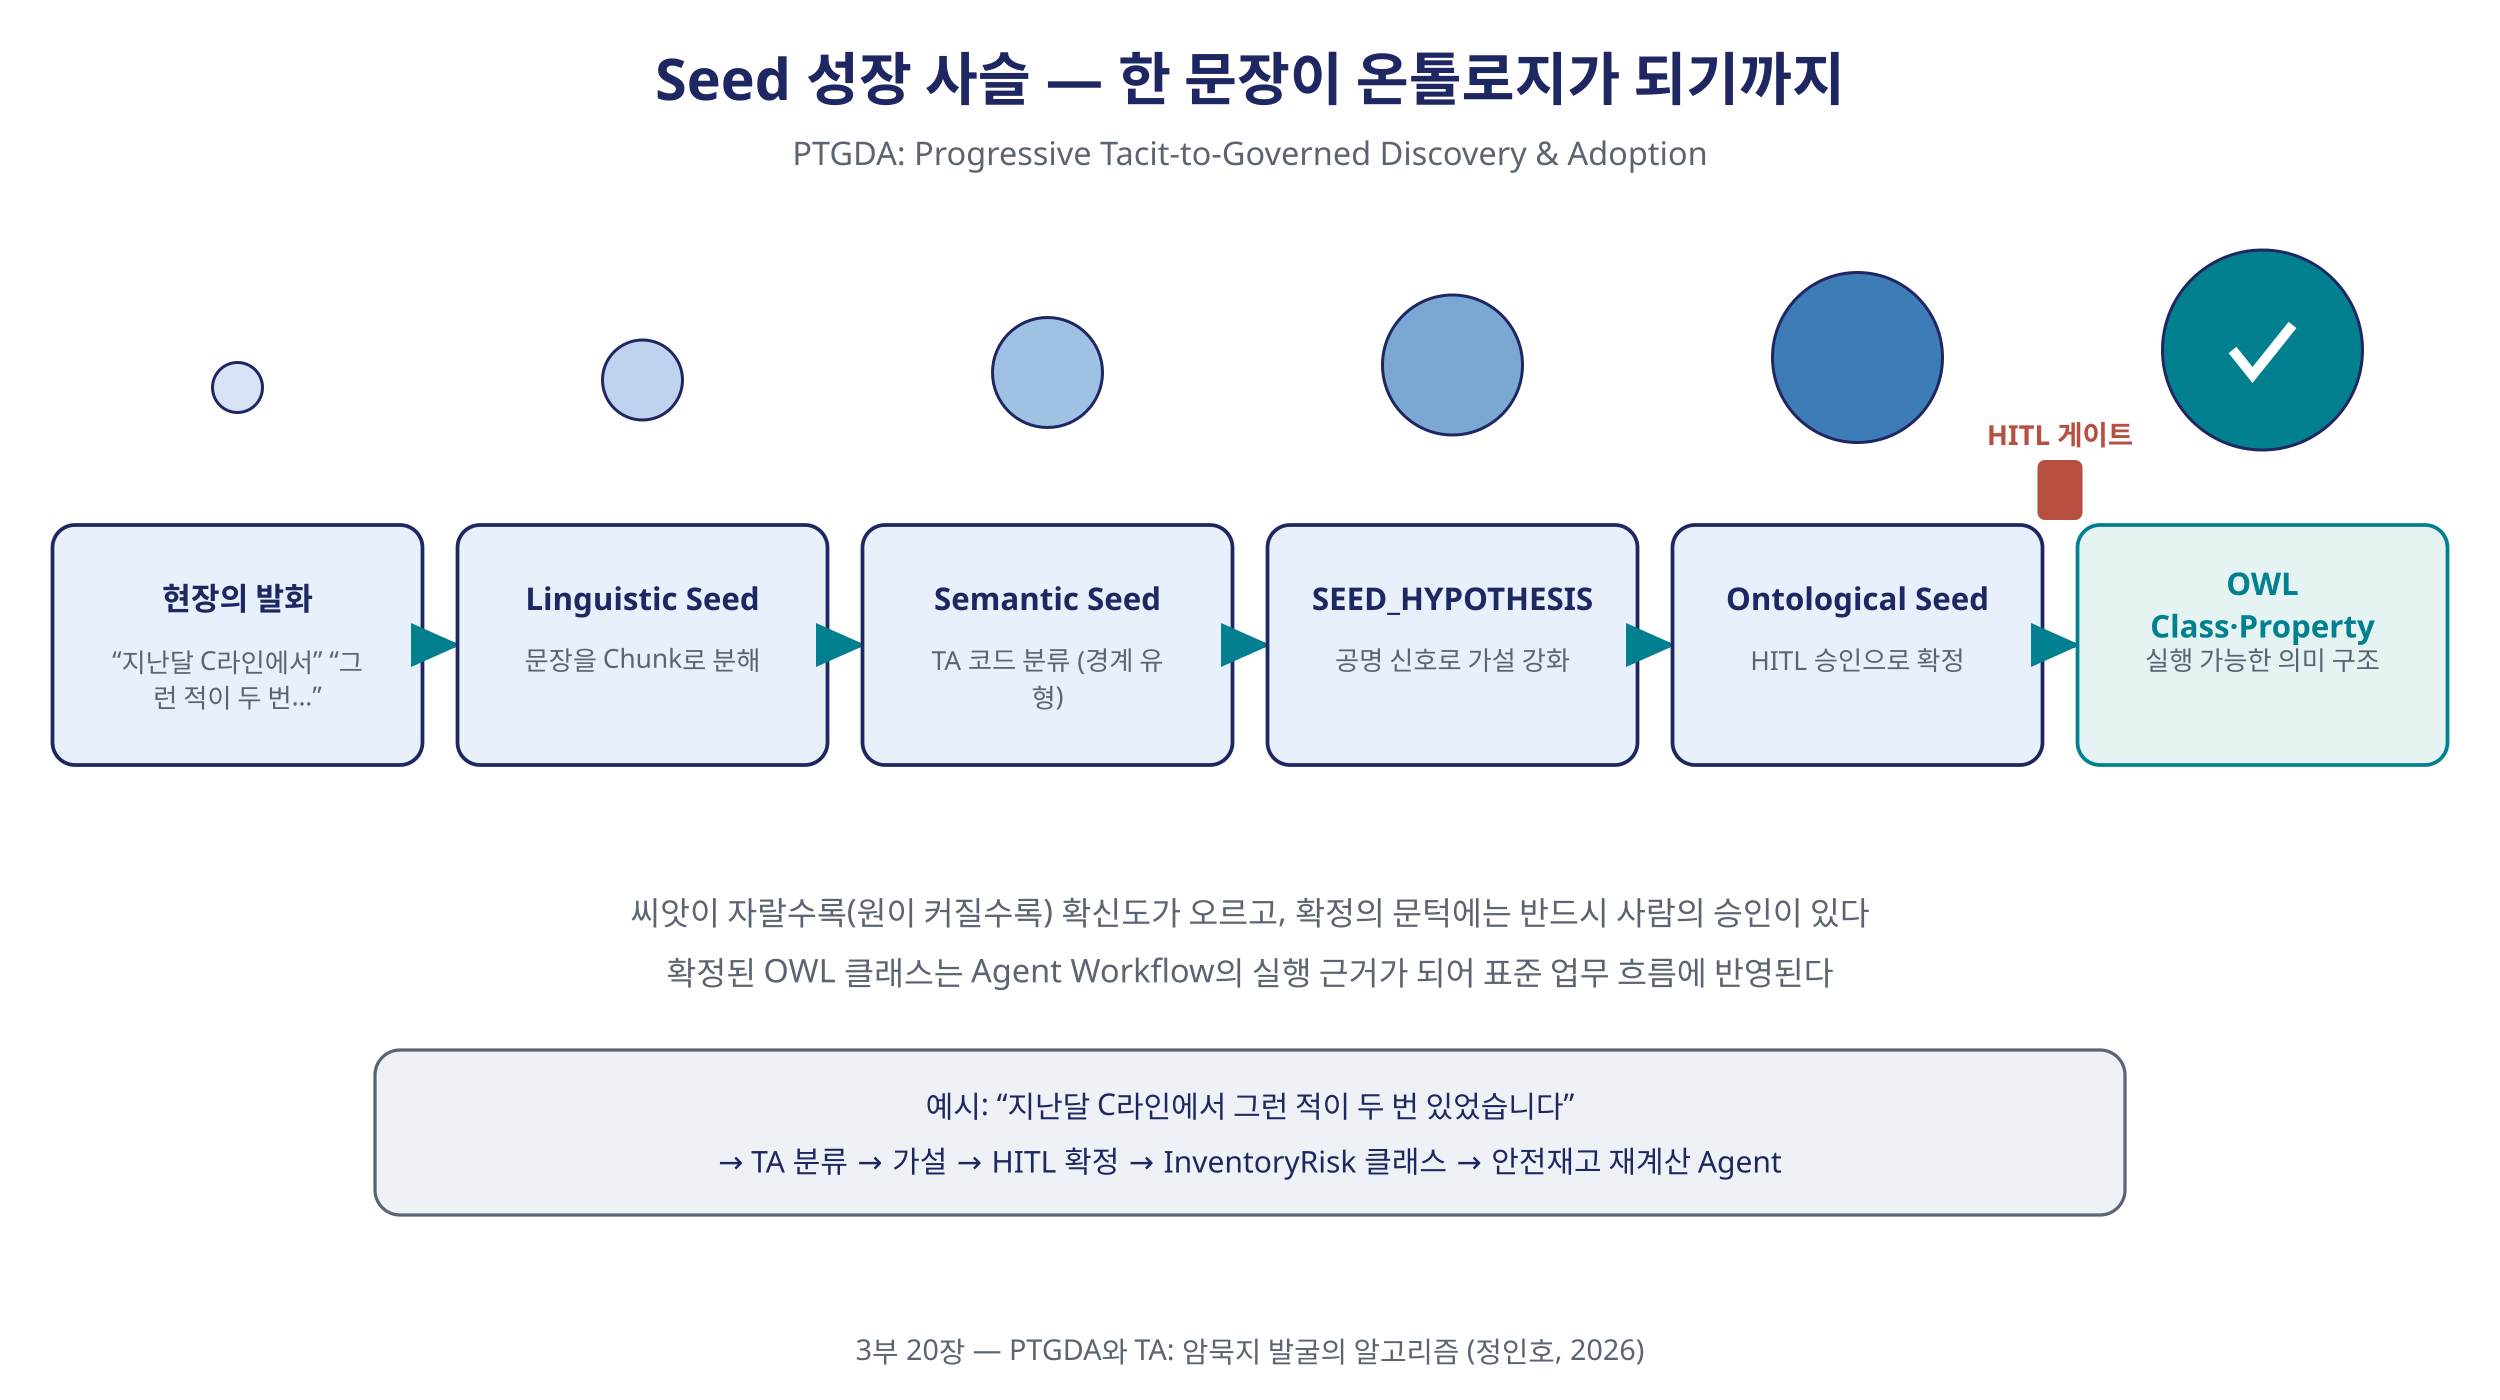
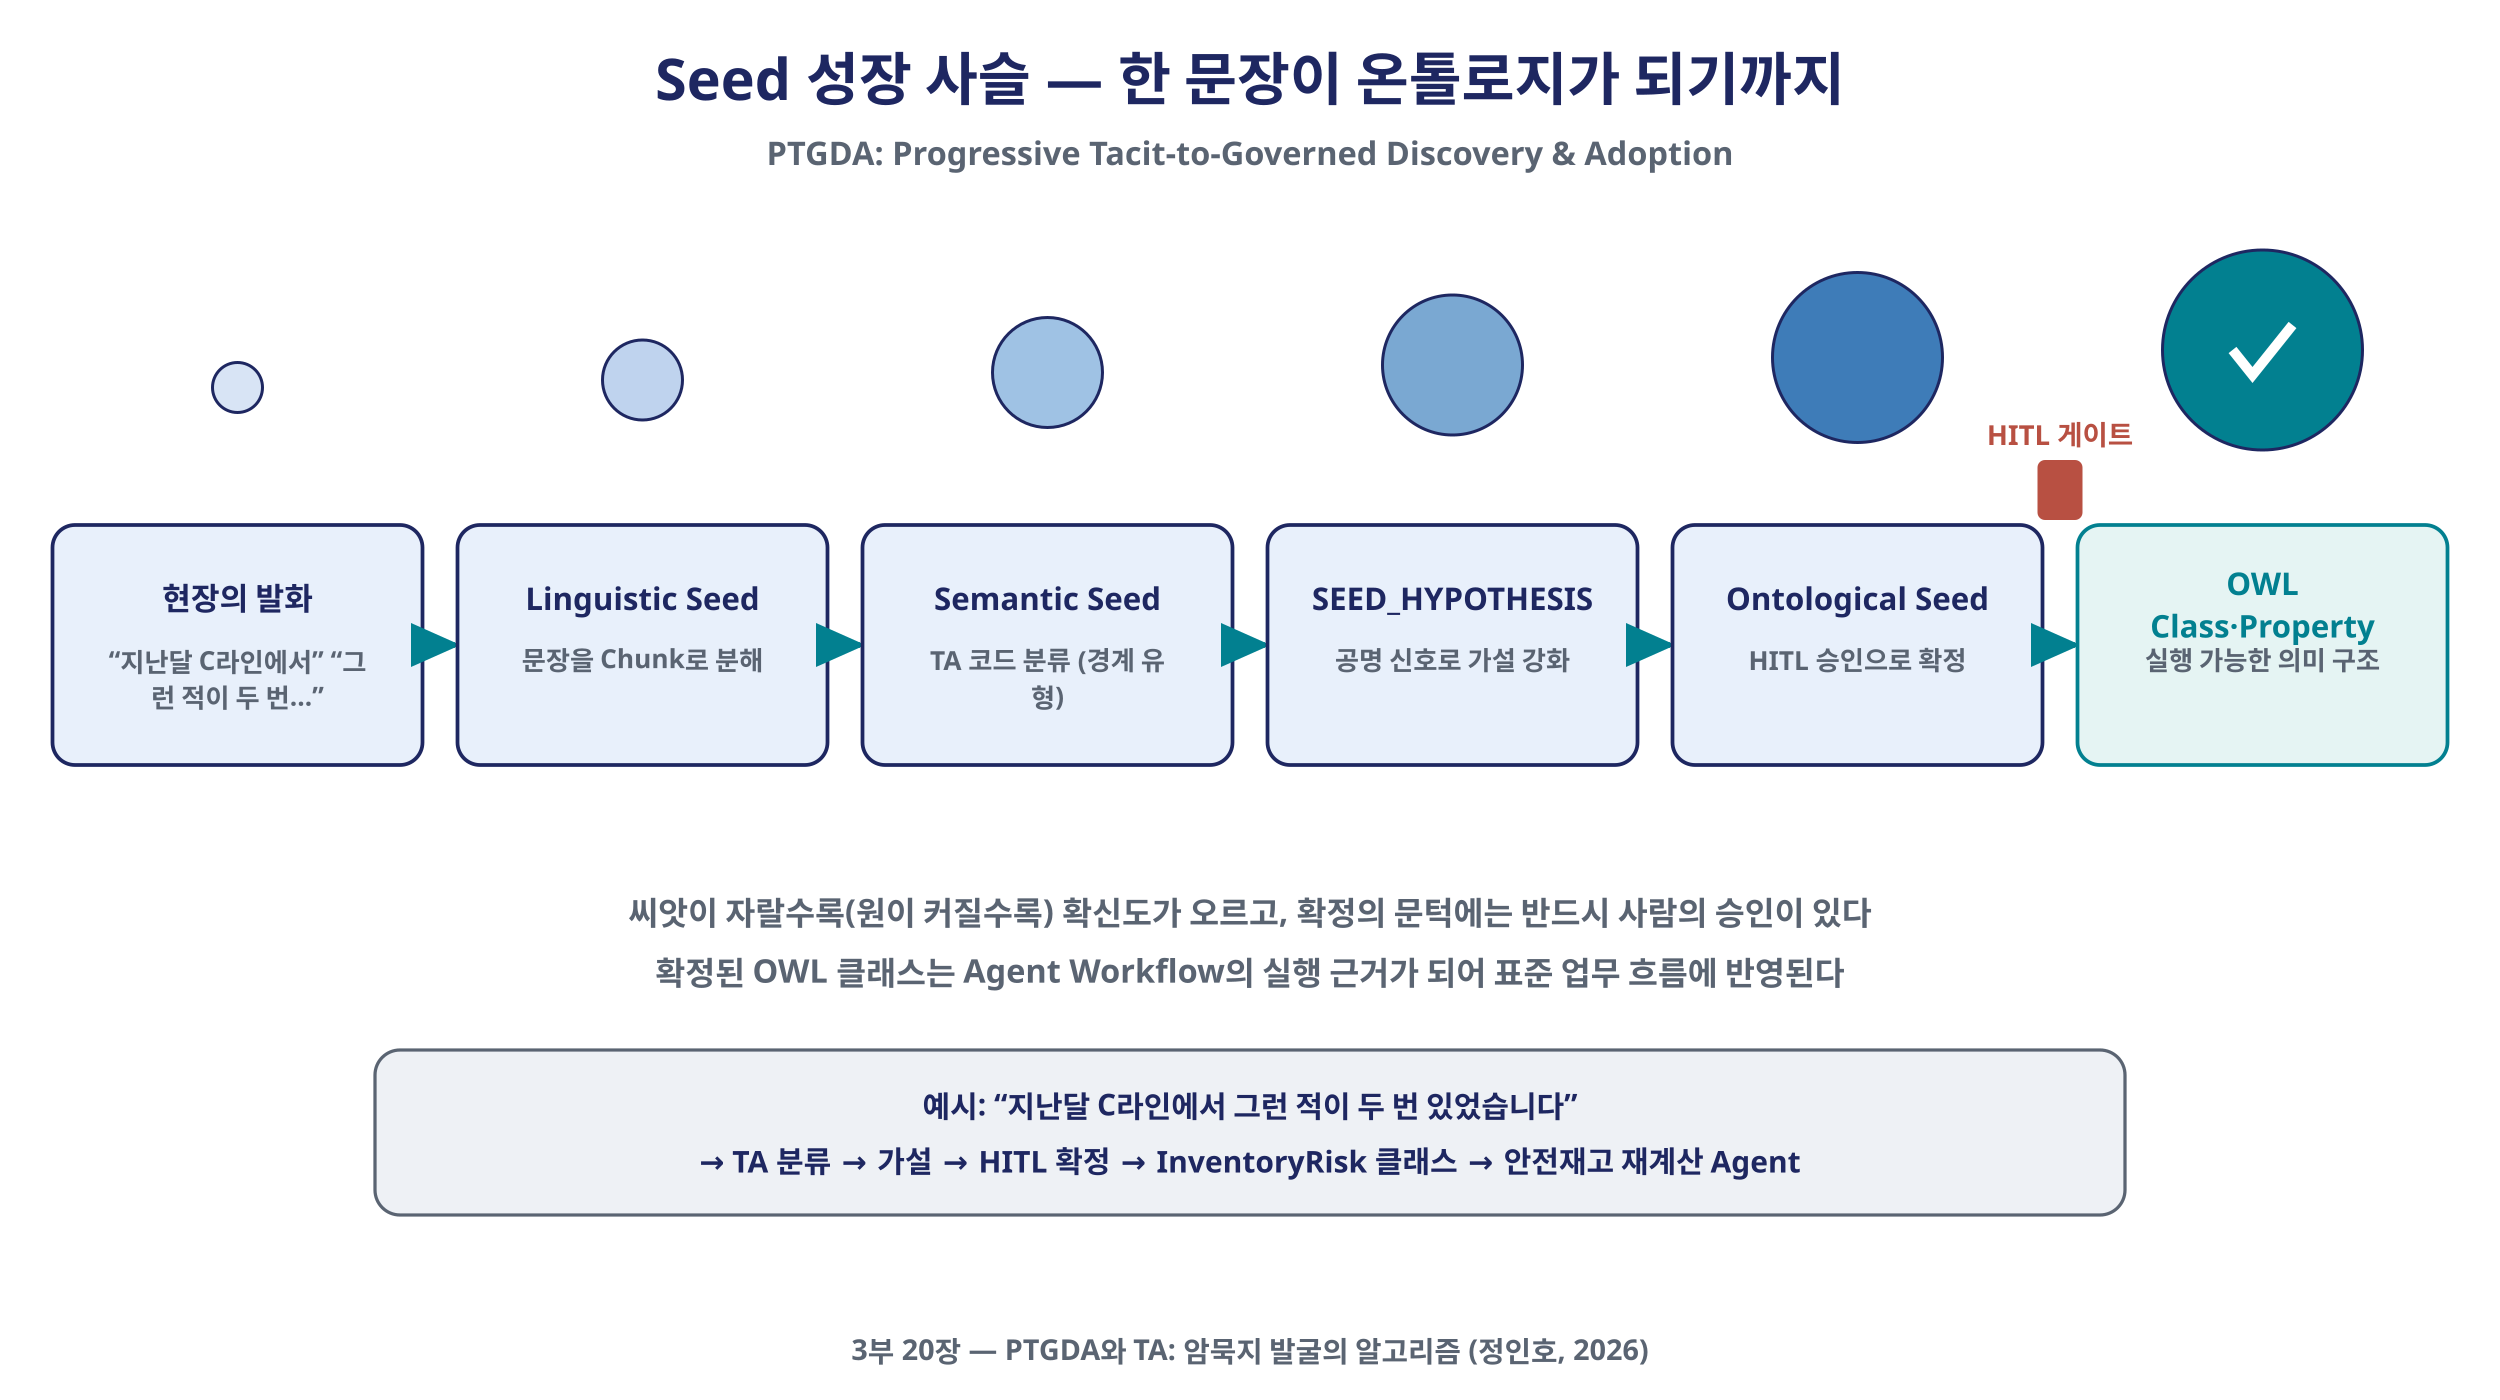
<svg xmlns="http://www.w3.org/2000/svg" width="1000" height="560" viewBox="0 0 1000 560">
  <rect width="1000" height="560" fill="#FFFFFF" />
  <defs>
    <marker id="ah" markerWidth="10" markerHeight="8" refX="8" refY="4" orient="auto">
      <path d="M0,0 L9,4 L0,8 z" fill="#1E2761" />
    </marker>
    <marker id="ahT" markerWidth="10" markerHeight="8" refX="8" refY="4" orient="auto">
      <path d="M0,0 L9,4 L0,8 z" fill="#028090" />
    </marker>
    <marker id="ahA" markerWidth="10" markerHeight="8" refX="8" refY="4" orient="auto">
      <path d="M0,0 L9,4 L0,8 z" fill="#B85042" />
    </marker>
  </defs>
  <text x="500.0" y="40" font-family="NanumGothic" font-size="23" font-weight="bold" fill="#1E2761" text-anchor="middle">Seed 성장 사슬 — 한 문장이 온톨로지가 되기까지</text>
-   <text x="500.0" y="66" font-family="NanumGothic" font-size="13" font-weight="normal" fill="#5A6472" text-anchor="middle">PTGDA: Progressive Tacit-to-Governed Discovery &amp; Adoption</text>
+   <text x="500.0" y="66" font-family="NanumGothic" font-size="13" font-weight="bold" fill="#5A6472" text-anchor="middle">PTGDA: Progressive Tacit-to-Governed Discovery &amp; Adoption</text>
  <circle cx="95.0" cy="155.0" r="10" fill="#D8E4F5" stroke="#1E2761" stroke-width="1.2" />
  <rect x="21.0" y="210" width="148" height="96" rx="9" fill="#E8F0FB" stroke="#1E2761" stroke-width="1.5" />
  <text x="95.0" y="244" font-family="NanumGothic" font-size="12.5" font-weight="bold" fill="#1E2761" text-anchor="middle">현장의 발화</text>
-   <text x="95.0" y="268" font-family="NanumGothic" font-size="10.5" font-weight="normal" fill="#5A6472" text-anchor="middle">“지난달 C라인에서” “그</text>
-   <text x="95.0" y="283" font-family="NanumGothic" font-size="10.5" font-weight="normal" fill="#5A6472" text-anchor="middle">런 적이 두 번…”</text>
+   <text x="95.0" y="268" font-family="NanumGothic" font-size="10.5" font-weight="bold" fill="#5A6472" text-anchor="middle">“지난달 C라인에서” “그</text>
+   <text x="95.0" y="283" font-family="NanumGothic" font-size="10.5" font-weight="bold" fill="#5A6472" text-anchor="middle">런 적이 두 번…”</text>
  <line x1="170.0" y1="258" x2="182.0" y2="258" stroke="#028090" stroke-width="2.2" marker-end="url(#ahT)" />
  <circle cx="257.0" cy="152.0" r="16" fill="#BFD3EE" stroke="#1E2761" stroke-width="1.2" />
  <rect x="183.0" y="210" width="148" height="96" rx="9" fill="#E8F0FB" stroke="#1E2761" stroke-width="1.5" />
  <text x="257.0" y="244" font-family="NanumGothic" font-size="12.5" font-weight="bold" fill="#1E2761" text-anchor="middle">Linguistic Seed</text>
-   <text x="257.0" y="268" font-family="NanumGothic" font-size="10.5" font-weight="normal" fill="#5A6472" text-anchor="middle">문장을 Chunk로 분해</text>
+   <text x="257.0" y="268" font-family="NanumGothic" font-size="10.5" font-weight="bold" fill="#5A6472" text-anchor="middle">문장을 Chunk로 분해</text>
  <line x1="332.0" y1="258" x2="344.0" y2="258" stroke="#028090" stroke-width="2.2" marker-end="url(#ahT)" />
  <circle cx="419.0" cy="149.0" r="22" fill="#9FC2E4" stroke="#1E2761" stroke-width="1.2" />
  <rect x="345.0" y="210" width="148" height="96" rx="9" fill="#E8F0FB" stroke="#1E2761" stroke-width="1.5" />
  <text x="419.0" y="244" font-family="NanumGothic" font-size="12.5" font-weight="bold" fill="#1E2761" text-anchor="middle">Semantic Seed</text>
-   <text x="419.0" y="268" font-family="NanumGothic" font-size="10.5" font-weight="normal" fill="#5A6472" text-anchor="middle">TA 코드 분류 (경계 유</text>
-   <text x="419.0" y="283" font-family="NanumGothic" font-size="10.5" font-weight="normal" fill="#5A6472" text-anchor="middle">형)</text>
+   <text x="419.0" y="268" font-family="NanumGothic" font-size="10.5" font-weight="bold" fill="#5A6472" text-anchor="middle">TA 코드 분류 (경계 유</text>
+   <text x="419.0" y="283" font-family="NanumGothic" font-size="10.5" font-weight="bold" fill="#5A6472" text-anchor="middle">형)</text>
  <line x1="494.0" y1="258" x2="506.0" y2="258" stroke="#028090" stroke-width="2.2" marker-end="url(#ahT)" />
  <circle cx="581.0" cy="146.0" r="28" fill="#7AA8D2" stroke="#1E2761" stroke-width="1.2" />
  <rect x="507.0" y="210" width="148" height="96" rx="9" fill="#E8F0FB" stroke="#1E2761" stroke-width="1.5" />
  <text x="581.0" y="244" font-family="NanumGothic" font-size="12.5" font-weight="bold" fill="#1E2761" text-anchor="middle">SEED_HYPOTHESIS</text>
-   <text x="581.0" y="268" font-family="NanumGothic" font-size="10.5" font-weight="normal" fill="#5A6472" text-anchor="middle">공명 신호로 가설 강화</text>
+   <text x="581.0" y="268" font-family="NanumGothic" font-size="10.5" font-weight="bold" fill="#5A6472" text-anchor="middle">공명 신호로 가설 강화</text>
  <line x1="656.0" y1="258" x2="668.0" y2="258" stroke="#028090" stroke-width="2.2" marker-end="url(#ahT)" />
  <circle cx="743.0" cy="143.0" r="34" fill="#3E7CB8" stroke="#1E2761" stroke-width="1.2" />
  <rect x="669.0" y="210" width="148" height="96" rx="9" fill="#E8F0FB" stroke="#1E2761" stroke-width="1.5" />
  <text x="743.0" y="244" font-family="NanumGothic" font-size="12.5" font-weight="bold" fill="#1E2761" text-anchor="middle">Ontological Seed</text>
-   <text x="743.0" y="268" font-family="NanumGothic" font-size="10.5" font-weight="normal" fill="#5A6472" text-anchor="middle">HITL 승인으로 확정</text>
+   <text x="743.0" y="268" font-family="NanumGothic" font-size="10.5" font-weight="bold" fill="#5A6472" text-anchor="middle">HITL 승인으로 확정</text>
  <line x1="818.0" y1="258" x2="830.0" y2="258" stroke="#028090" stroke-width="2.2" marker-end="url(#ahT)" />
  <circle cx="905.0" cy="140.0" r="40" fill="#028090" stroke="#1E2761" stroke-width="1.2" />
  <path d="M893.0,140.0 l8,10 l16,-20" stroke="#FFFFFF" stroke-width="4" fill="none" />
  <rect x="831.0" y="210" width="148" height="96" rx="9" fill="#E5F4F3" stroke="#028090" stroke-width="1.5" />
  <text x="905.0" y="238" font-family="NanumGothic" font-size="12.5" font-weight="bold" fill="#028090" text-anchor="middle">OWL</text>
  <text x="905.0" y="255" font-family="NanumGothic" font-size="12.5" font-weight="bold" fill="#028090" text-anchor="middle">Class·Property</text>
-   <text x="905.0" y="268" font-family="NanumGothic" font-size="10.5" font-weight="normal" fill="#5A6472" text-anchor="middle">실행 가능한 의미 구조</text>
+   <text x="905.0" y="268" font-family="NanumGothic" font-size="10.5" font-weight="bold" fill="#5A6472" text-anchor="middle">실행 가능한 의미 구조</text>
  <rect x="815.0" y="184" width="18" height="24" rx="3" fill="#B85042" />
  <text x="824.0" y="178" font-family="NanumGothic" font-size="11" font-weight="bold" fill="#B85042" text-anchor="middle">HITL 게이트</text>
-   <text x="500.0" y="370" font-family="NanumGothic" font-size="13" font-weight="normal" fill="#5A6472" text-anchor="middle">씨앗이 자랄수록(원이 커질수록) 확신도가 오르고, 확정의 문턱에는 반드시 사람의 승인이 있다</text>
-   <text x="500.0" y="394" font-family="NanumGothic" font-size="13" font-weight="normal" fill="#5A6472" text-anchor="middle">확정된 OWL 클래스는 Agent Workflow의 실행 근거가 되어 표준 업무 흐름에 반영된다</text>
+   <text x="500.0" y="370" font-family="NanumGothic" font-size="13" font-weight="bold" fill="#5A6472" text-anchor="middle">씨앗이 자랄수록(원이 커질수록) 확신도가 오르고, 확정의 문턱에는 반드시 사람의 승인이 있다</text>
+   <text x="500.0" y="394" font-family="NanumGothic" font-size="13" font-weight="bold" fill="#5A6472" text-anchor="middle">확정된 OWL 클래스는 Agent Workflow의 실행 근거가 되어 표준 업무 흐름에 반영된다</text>
  <rect x="150" y="420" width="700" height="66" rx="10" fill="#EEF1F5" stroke="#5A6472" stroke-width="1.3" />
-   <text x="500.0" y="447" font-family="NanumGothic" font-size="12" font-weight="normal" fill="#1E2761" text-anchor="middle">예시: “지난달 C라인에서 그런 적이 두 번 있었습니다”</text>
-   <text x="500.0" y="469" font-family="NanumGothic" font-size="12" font-weight="normal" fill="#1E2761" text-anchor="middle">→ TA 분류 → 가설 → HITL 확정 → InventoryRisk 클래스 → 안전재고 재계산 Agent</text>
-   <text x="500.0" y="544" font-family="NanumGothic" font-size="11.5" font-weight="normal" fill="#5A6472" text-anchor="middle">3부 20장 — PTGDA와 TA: 암묵지 발굴의 알고리즘 (정인호, 2026)</text>
+   <text x="500.0" y="447" font-family="NanumGothic" font-size="12" font-weight="bold" fill="#1E2761" text-anchor="middle">예시: “지난달 C라인에서 그런 적이 두 번 있었습니다”</text>
+   <text x="500.0" y="469" font-family="NanumGothic" font-size="12" font-weight="bold" fill="#1E2761" text-anchor="middle">→ TA 분류 → 가설 → HITL 확정 → InventoryRisk 클래스 → 안전재고 재계산 Agent</text>
+   <text x="500.0" y="544" font-family="NanumGothic" font-size="11.5" font-weight="bold" fill="#5A6472" text-anchor="middle">3부 20장 — PTGDA와 TA: 암묵지 발굴의 알고리즘 (정인호, 2026)</text>
</svg>
